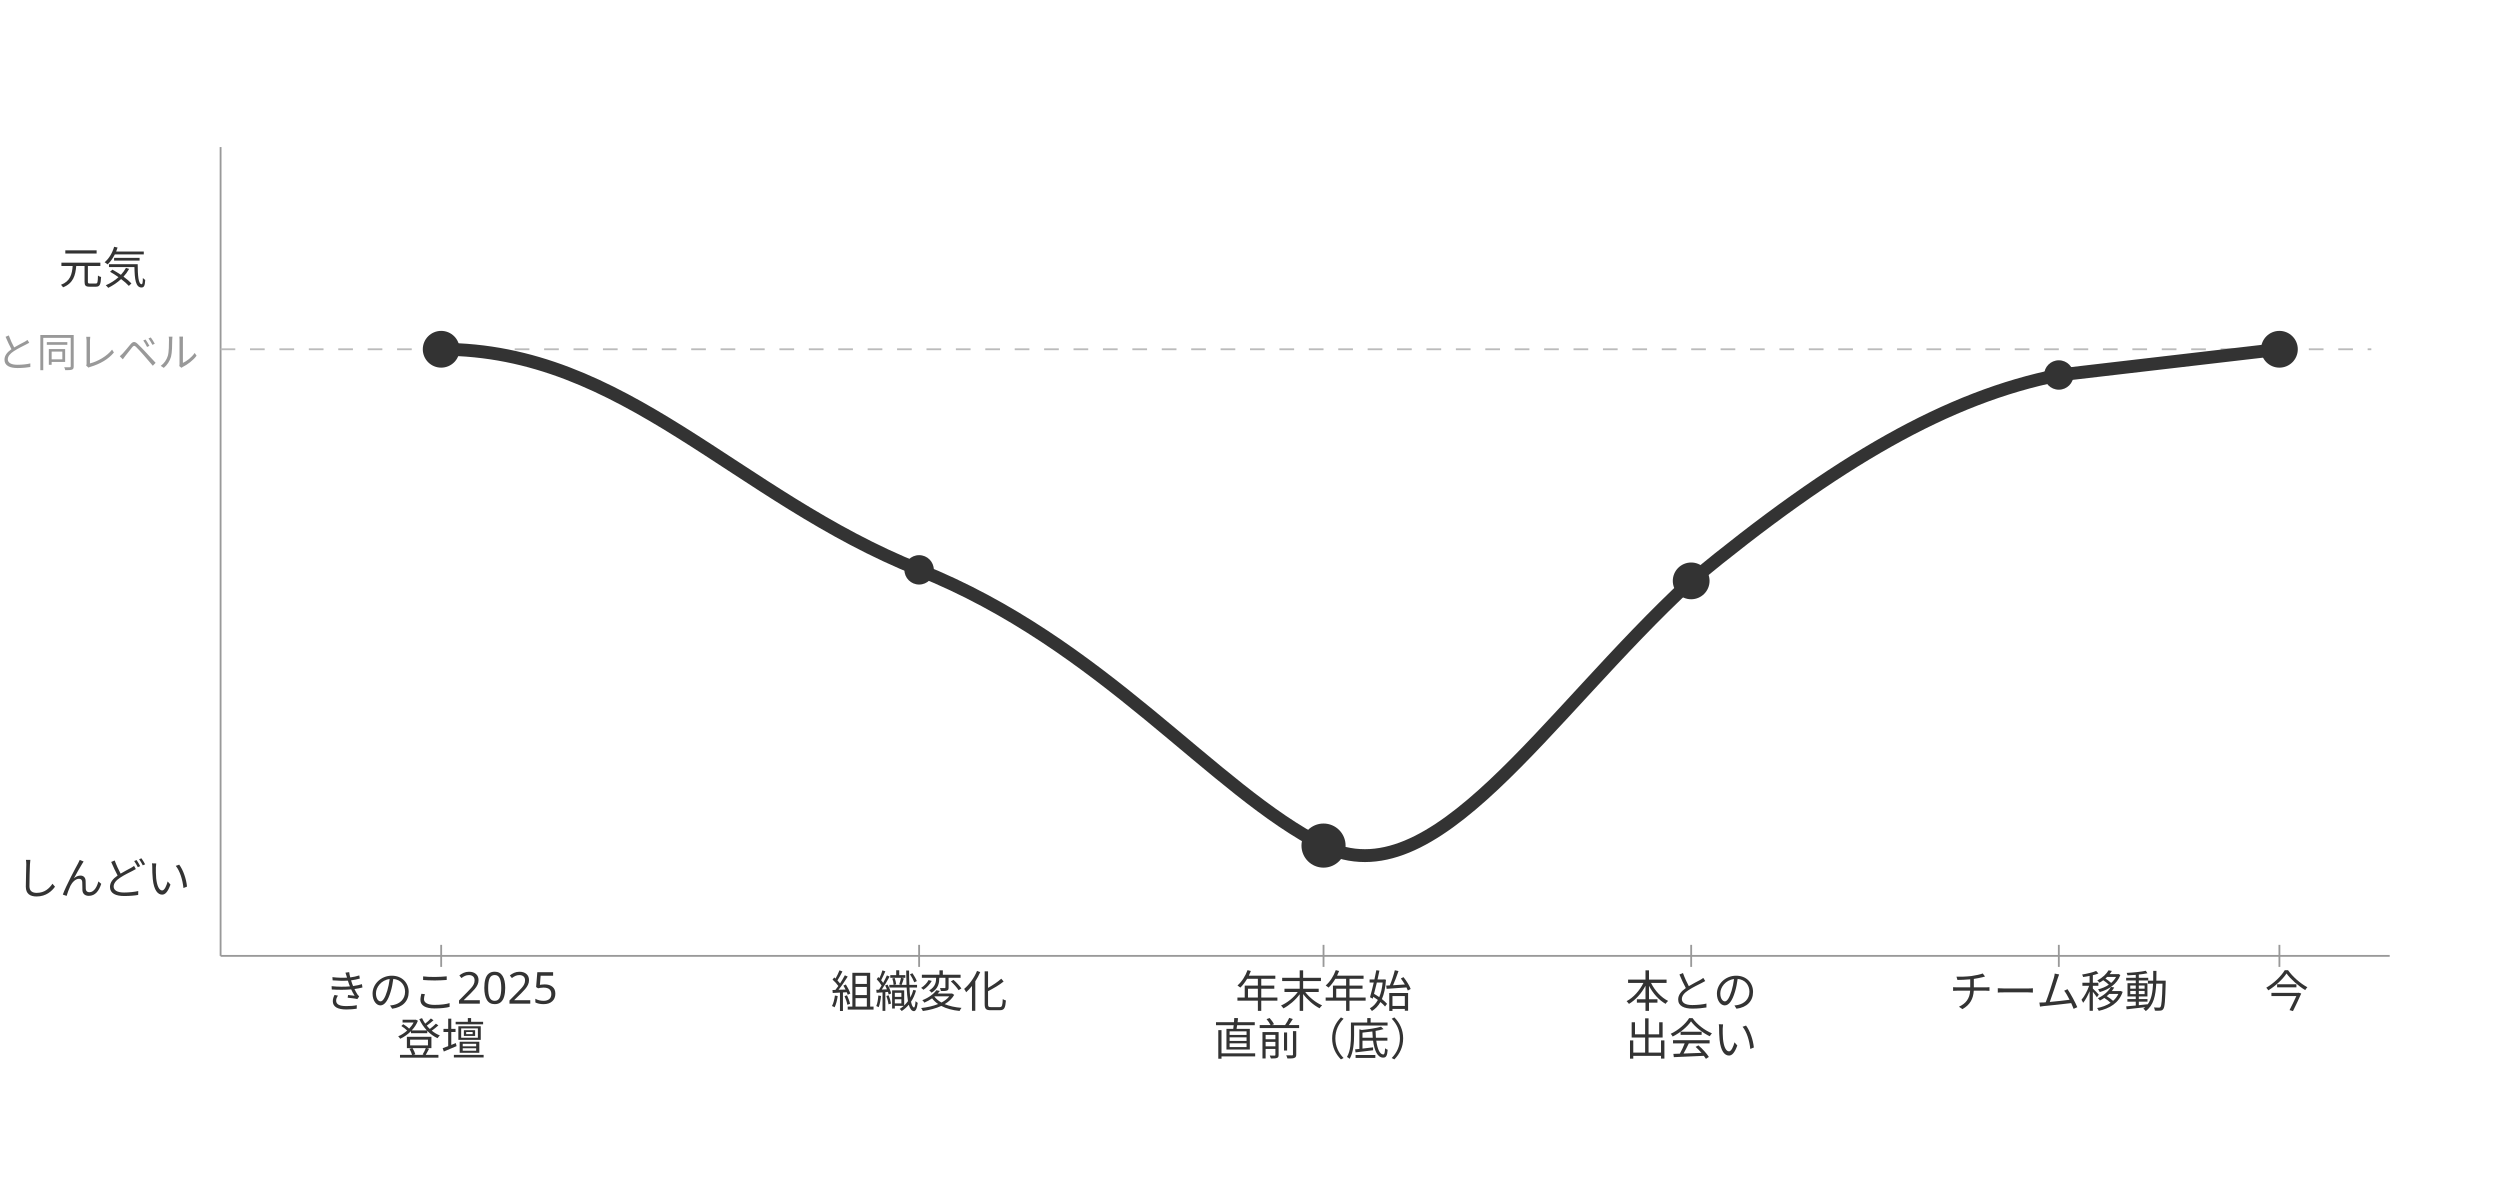
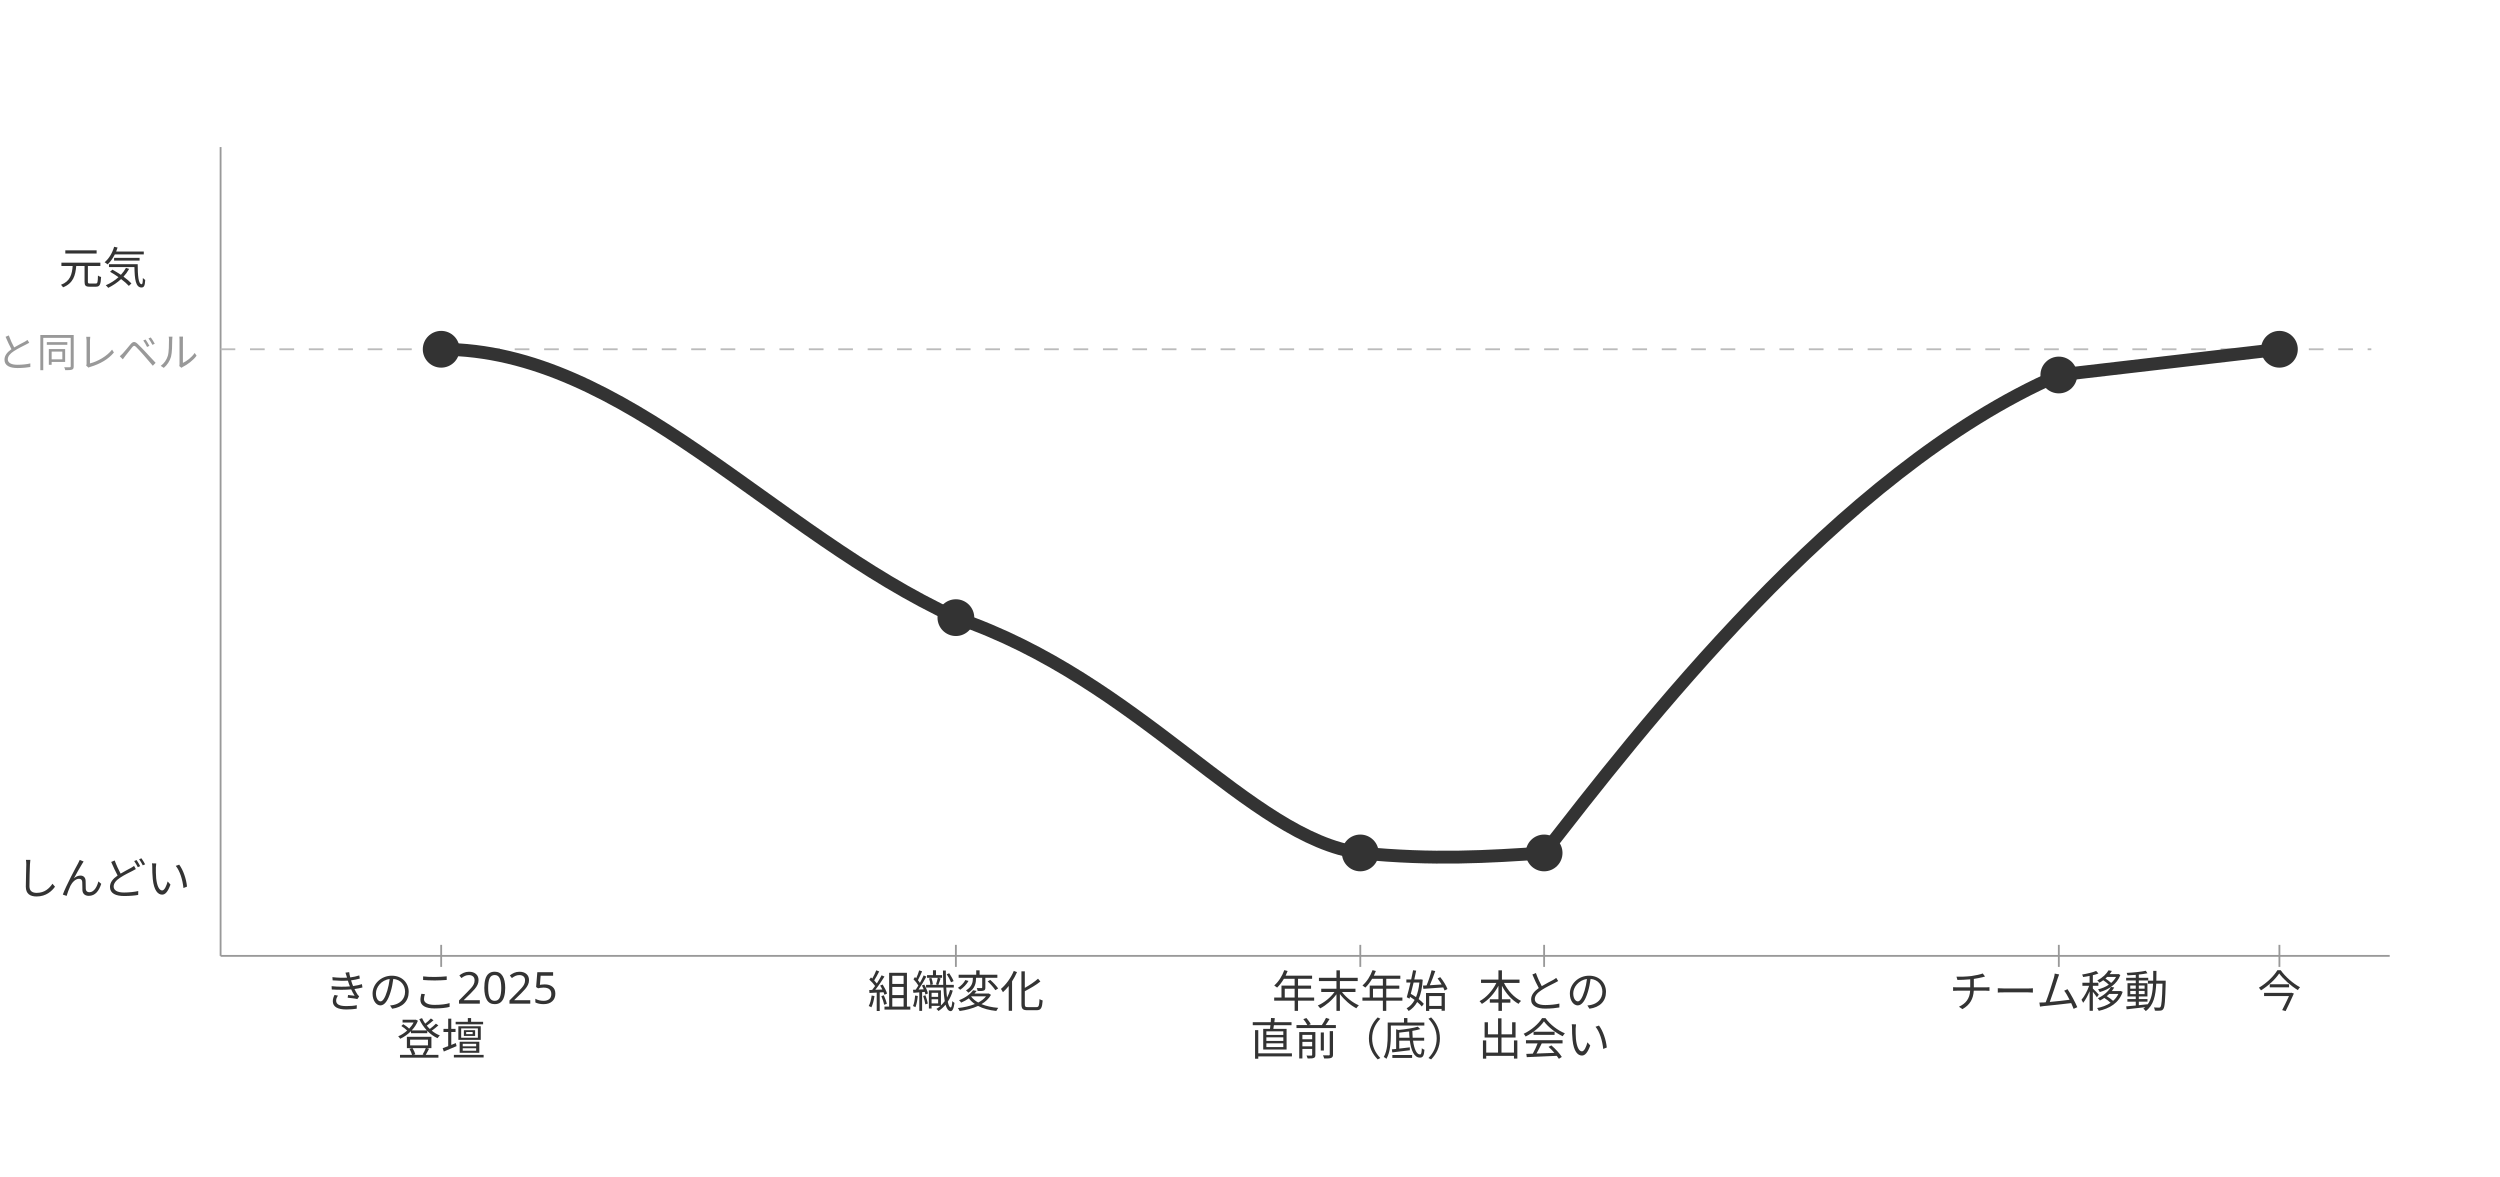
<svg xmlns="http://www.w3.org/2000/svg" viewBox="0 0 680 320" width="680" height="320">
-   <defs>
-     <marker id="arrow" viewBox="0 0 10 10" refX="8" refY="5" markerWidth="6" markerHeight="6" orient="auto-start-reverse">
-       <path d="M2 1L8 5L2 9" fill="none" stroke="context-stroke" stroke-width="1.5" stroke-linecap="round" stroke-linejoin="round" />
-     </marker>
-   </defs>
  <text font-family="sans-serif" font-size="12" fill="#333" x="28" y="72" text-anchor="middle" dominant-baseline="central">元気</text>
  <text font-family="sans-serif" font-size="12" fill="#333" x="28" y="238" text-anchor="middle" dominant-baseline="central">しんどい</text>
  <line x1="60" y1="40" x2="60" y2="260" stroke="#999" stroke-width="0.5" />
  <line x1="60" y1="260" x2="650" y2="260" stroke="#999" stroke-width="0.5" />
  <line x1="60" y1="95" x2="645" y2="95" stroke="#bbb" stroke-width="0.5" stroke-dasharray="4 4" />
  <text font-family="sans-serif" font-size="11" fill="#999" x="54" y="95" text-anchor="end" dominant-baseline="central">去年と同レベル</text>
-   <path d="M120,95 C170,95 200,135 250,155 C300,175 330,215 360,230 C390,245 420,195 460,158 C500,125 530,108 560,102 L620,95" fill="none" stroke="#333" stroke-width="3.5" stroke-linecap="round" stroke-linejoin="round" />
+   <path d="M120,95 C170,95 210,145 260,168 C310,185 340,228 370,232 C390,234 405,233 420,232 C445,200 500,128 560,102 L620,95" fill="none" stroke="#333" stroke-width="3.5" stroke-linecap="round" stroke-linejoin="round" />
  <circle cx="120" cy="95" r="5" fill="#333" />
-   <circle cx="250" cy="155" r="4" fill="#333" />
-   <circle cx="360" cy="230" r="6" fill="#333" />
-   <circle cx="460" cy="158" r="5" fill="#333" />
-   <circle cx="560" cy="102" r="4" fill="#333" />
+   <circle cx="260" cy="168" r="5" fill="#333" />
+   <circle cx="370" cy="232" r="5" fill="#333" />
+   <circle cx="420" cy="232" r="5" fill="#333" />
+   <circle cx="560" cy="102" r="5" fill="#333" />
  <circle cx="620" cy="95" r="5" fill="#333" />
  <line x1="120" y1="257" x2="120" y2="263" stroke="#999" stroke-width="0.5" />
-   <line x1="250" y1="257" x2="250" y2="263" stroke="#999" stroke-width="0.5" />
-   <line x1="360" y1="257" x2="360" y2="263" stroke="#999" stroke-width="0.5" />
-   <line x1="460" y1="257" x2="460" y2="263" stroke="#999" stroke-width="0.5" />
+   <line x1="260" y1="257" x2="260" y2="263" stroke="#999" stroke-width="0.5" />
+   <line x1="370" y1="257" x2="370" y2="263" stroke="#999" stroke-width="0.5" />
+   <line x1="420" y1="257" x2="420" y2="263" stroke="#999" stroke-width="0.5" />
  <line x1="560" y1="257" x2="560" y2="263" stroke="#999" stroke-width="0.5" />
  <line x1="620" y1="257" x2="620" y2="263" stroke="#999" stroke-width="0.5" />
  <text font-family="sans-serif" font-size="12" fill="#333" x="120" y="274" text-anchor="middle">きのこ2025</text>
  <text font-family="sans-serif" font-size="12" fill="#333" x="120" y="287" text-anchor="middle">登壇</text>
-   <text font-family="sans-serif" font-size="12" fill="#333" x="250" y="274" text-anchor="middle">組織変化</text>
-   <text font-family="sans-serif" font-size="12" fill="#333" x="360" y="274" text-anchor="middle">年末年始</text>
-   <text font-family="sans-serif" font-size="12" fill="#333" x="360" y="287" text-anchor="middle">直前（底）</text>
-   <text font-family="sans-serif" font-size="12" fill="#333" x="460" y="274" text-anchor="middle">本との</text>
-   <text font-family="sans-serif" font-size="12" fill="#333" x="460" y="287" text-anchor="middle">出会い</text>
+   <text font-family="sans-serif" font-size="12" fill="#333" x="260" y="274" text-anchor="middle">組織変化</text>
+   <text font-family="sans-serif" font-size="12" fill="#333" x="370" y="274" text-anchor="middle">年末年始</text>
+   <text font-family="sans-serif" font-size="12" fill="#333" x="370" y="287" text-anchor="middle">直前（底）</text>
+   <text font-family="sans-serif" font-size="12" fill="#333" x="420" y="274" text-anchor="middle">本との</text>
+   <text font-family="sans-serif" font-size="12" fill="#333" x="420" y="287" text-anchor="middle">出会い</text>
  <text font-family="sans-serif" font-size="12" fill="#333" x="560" y="274" text-anchor="middle">チーム移動</text>
-   <text font-family="sans-serif" font-size="12" fill="#333" x="622" y="274" text-anchor="middle">今</text>
+   <text font-family="sans-serif" font-size="12" fill="#333" x="620" y="274" text-anchor="middle">今</text>
</svg>
